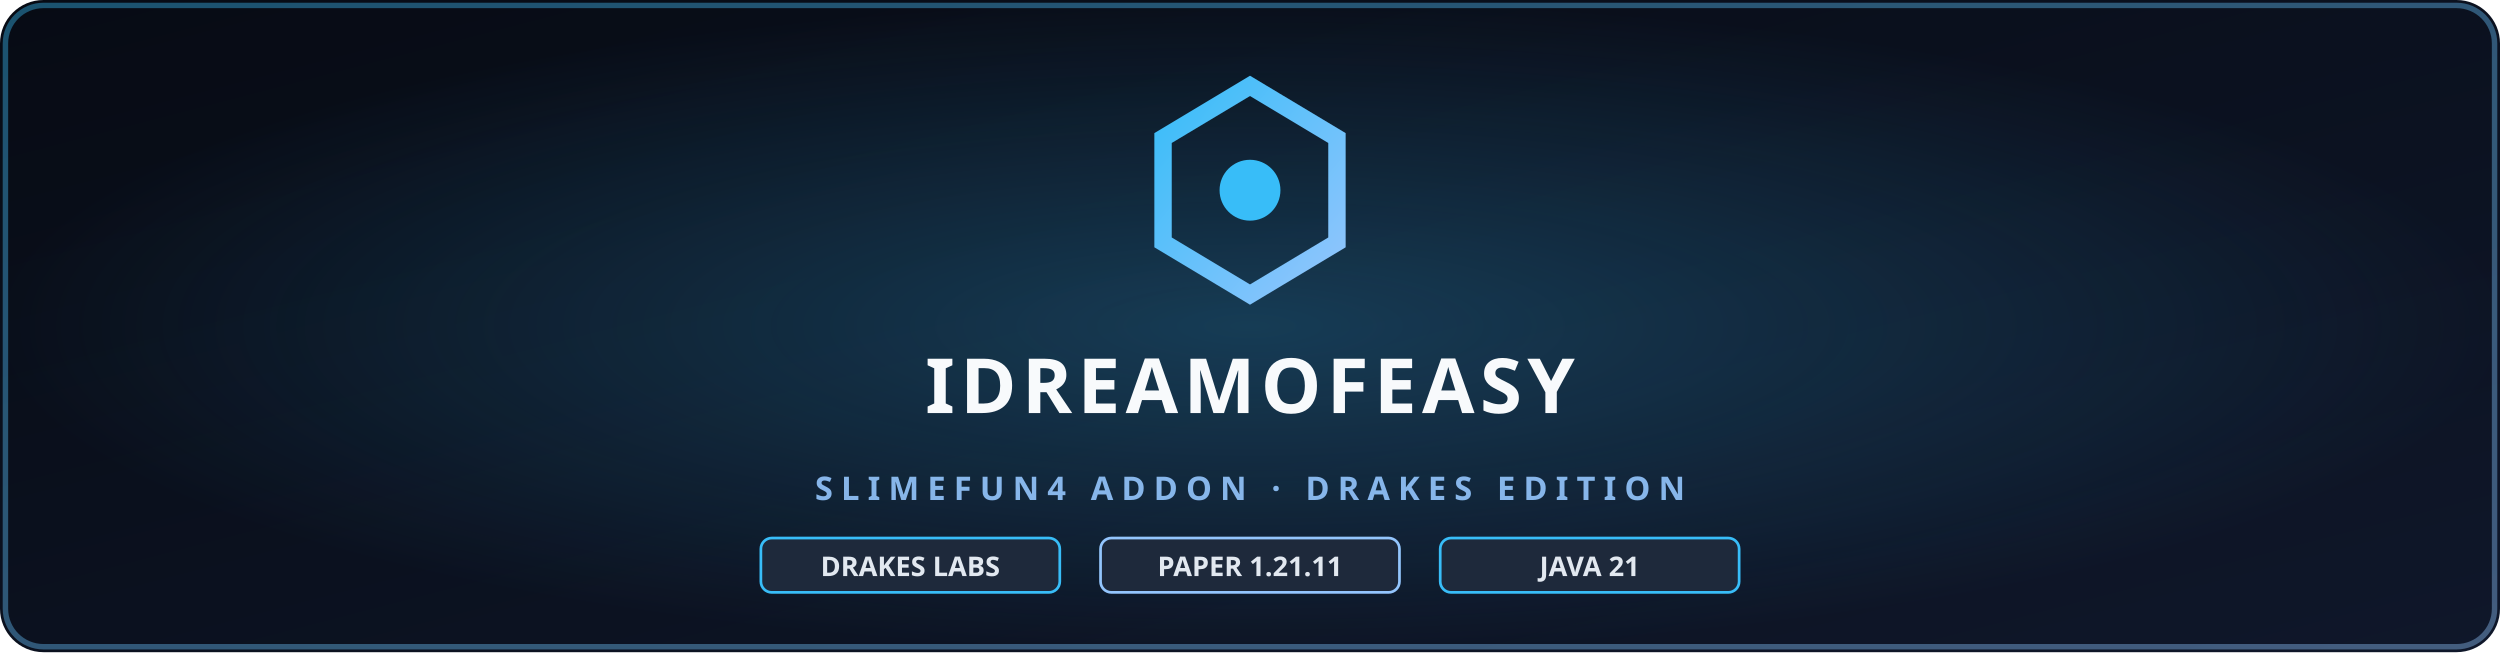
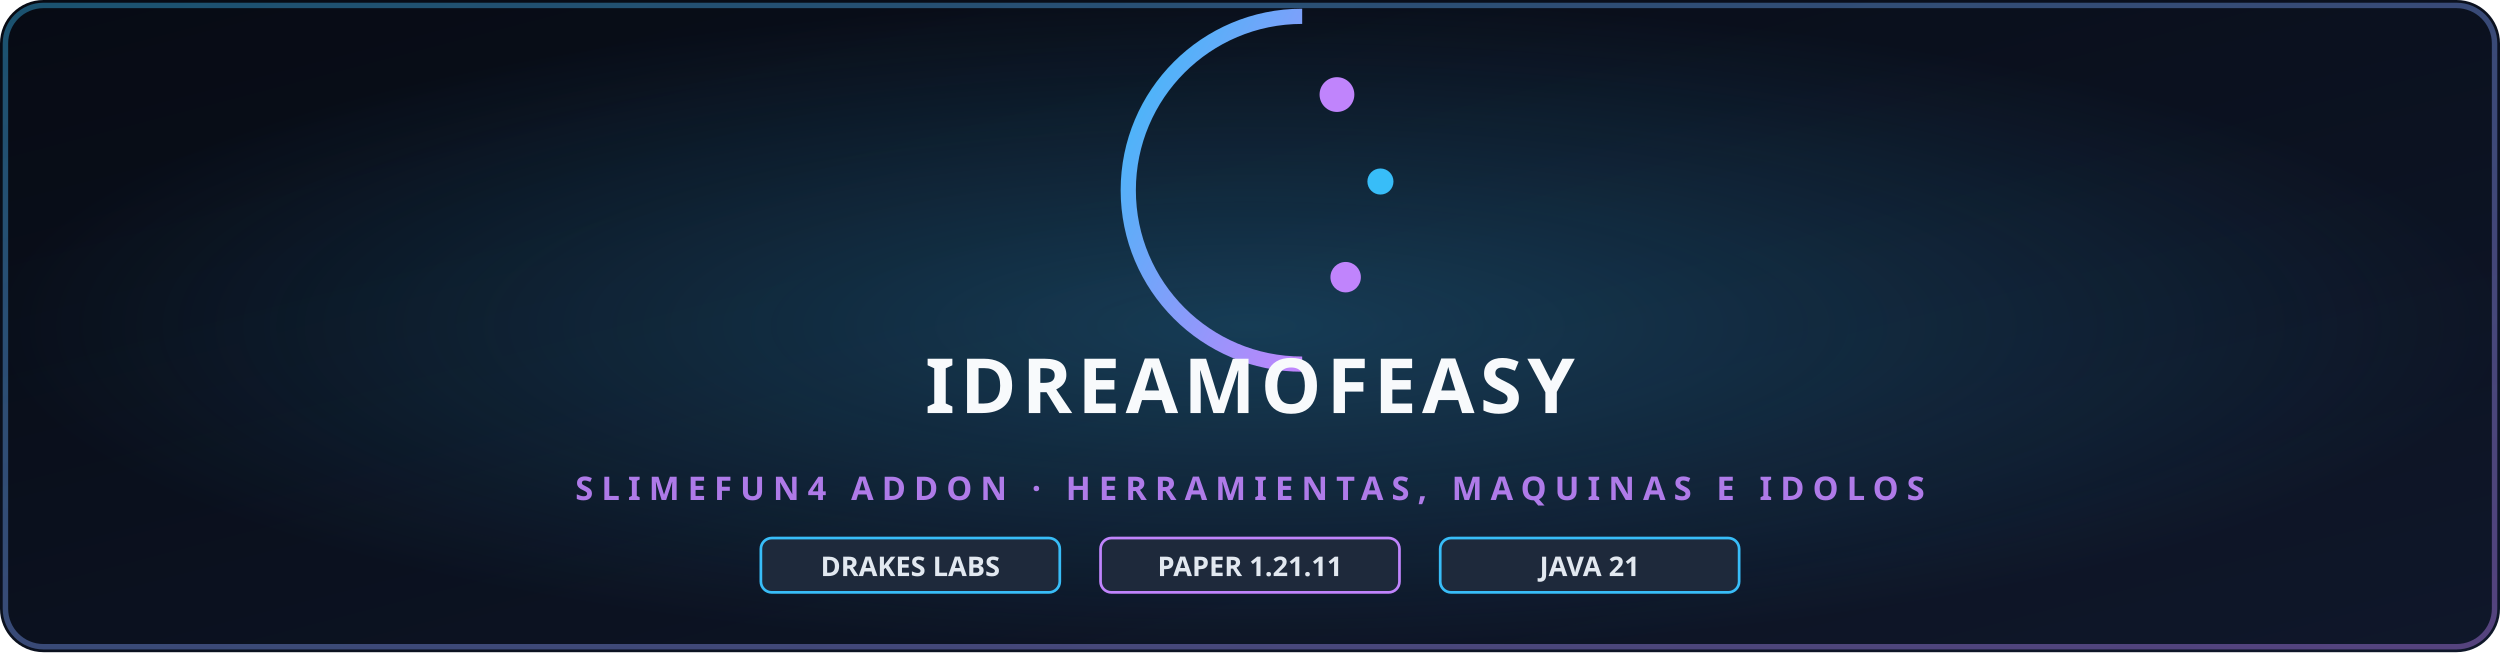
<svg xmlns="http://www.w3.org/2000/svg" viewBox="0 0 920 240" width="920" height="240" role="img" aria-label="IDreamOfEasy Banner">
  <defs>
    <linearGradient id="bFondo" x1="0" y1="0" x2="1" y2="1">
      <stop offset="0%" stop-color="#070B14" />
      <stop offset="100%" stop-color="#0F172A" />
    </linearGradient>
    <linearGradient id="acG" x1="0" y1="0" x2="1" y2="1">
      <stop offset="0%" stop-color="#38BDF8" />
-       <stop offset="100%" stop-color="#93C5FD" />
+       <stop offset="100%" stop-color="#C084FC" />
    </linearGradient>
    <radialGradient id="bHalo" cx="50%" cy="50%" r="50%">
      <stop offset="0%" stop-color="#38BDF8" stop-opacity="0.25" />
      <stop offset="100%" stop-color="#38BDF8" stop-opacity="0" />
    </radialGradient>
  </defs>
  <rect width="920" height="240" rx="16" fill="url(#bFondo)" />
  <rect width="920" height="240" rx="16" fill="url(#bHalo)" />
  <rect x="2" y="2" width="916" height="236" rx="14" fill="none" stroke="url(#acG)" stroke-width="2" opacity="0.4" />
  <g transform="translate(460,70) scale(1.6)">
-     <polygon points="0,-24 20,-12 20,12 0,24 -20,12 -20,-12" fill="none" stroke="url(#acG)" stroke-width="4" />
-     <circle cx="0" cy="0" r="7" fill="#38BDF8" />
+     <path d="M 12 -40 a 40 40 0 1 0 0 80 a 32 32 0 1 1 0 -80 Z" fill="#0F172A" stroke="url(#acG)" stroke-width="3.5" />
+     <circle cx="20" cy="-22" r="4" fill="#C084FC" />
+     <circle cx="30" cy="-2" r="3" fill="#38BDF8" />
+     <circle cx="22" cy="20" r="3.5" fill="#C084FC" />
  </g>
  <text x="460" y="152" text-anchor="middle" font-family="'Segoe UI', system-ui, -apple-system, sans-serif" font-weight="900" font-size="28" fill="#F8FAFC" letter-spacing="2">
    IDREAMOFEASY
  </text>
-   <text x="460" y="184" text-anchor="middle" font-family="'Segoe UI', system-ui, -apple-system, sans-serif" font-weight="700" font-size="12" fill="#93C5FD" letter-spacing="3" opacity="0.9">
-     SLIMEFUN4 ADDON · DRAKES EDITION
+   <text x="460" y="184" text-anchor="middle" font-family="'Segoe UI', system-ui, -apple-system, sans-serif" font-weight="700" font-size="12" fill="#C084FC" letter-spacing="3" opacity="0.9">
+     SLIMEFUN4 ADDON · HERRAMIENTAS, MAQUINAS E IDOLOS
  </text>
  <g transform="translate(460, 210)">
    <rect x="-180" y="-12" width="110" height="20" rx="4" fill="#1E293B" stroke="#38BDF8" stroke-width="1" />
    <text x="-125" y="2" text-anchor="middle" font-family="sans-serif" font-size="10" font-weight="700" fill="#E2E8F0">DRAKES LABS</text>
-     <rect x="-55" y="-12" width="110" height="20" rx="4" fill="#1E293B" stroke="#93C5FD" stroke-width="1" />
+     <rect x="-55" y="-12" width="110" height="20" rx="4" fill="#1E293B" stroke="#C084FC" stroke-width="1" />
    <text x="0" y="2" text-anchor="middle" font-family="sans-serif" font-size="10" font-weight="700" fill="#E2E8F0">PAPER 1.21.11</text>
    <rect x="70" y="-12" width="110" height="20" rx="4" fill="#1E293B" stroke="#38BDF8" stroke-width="1" />
    <text x="125" y="2" text-anchor="middle" font-family="sans-serif" font-size="10" font-weight="700" fill="#E2E8F0">JAVA 21</text>
  </g>
</svg>
